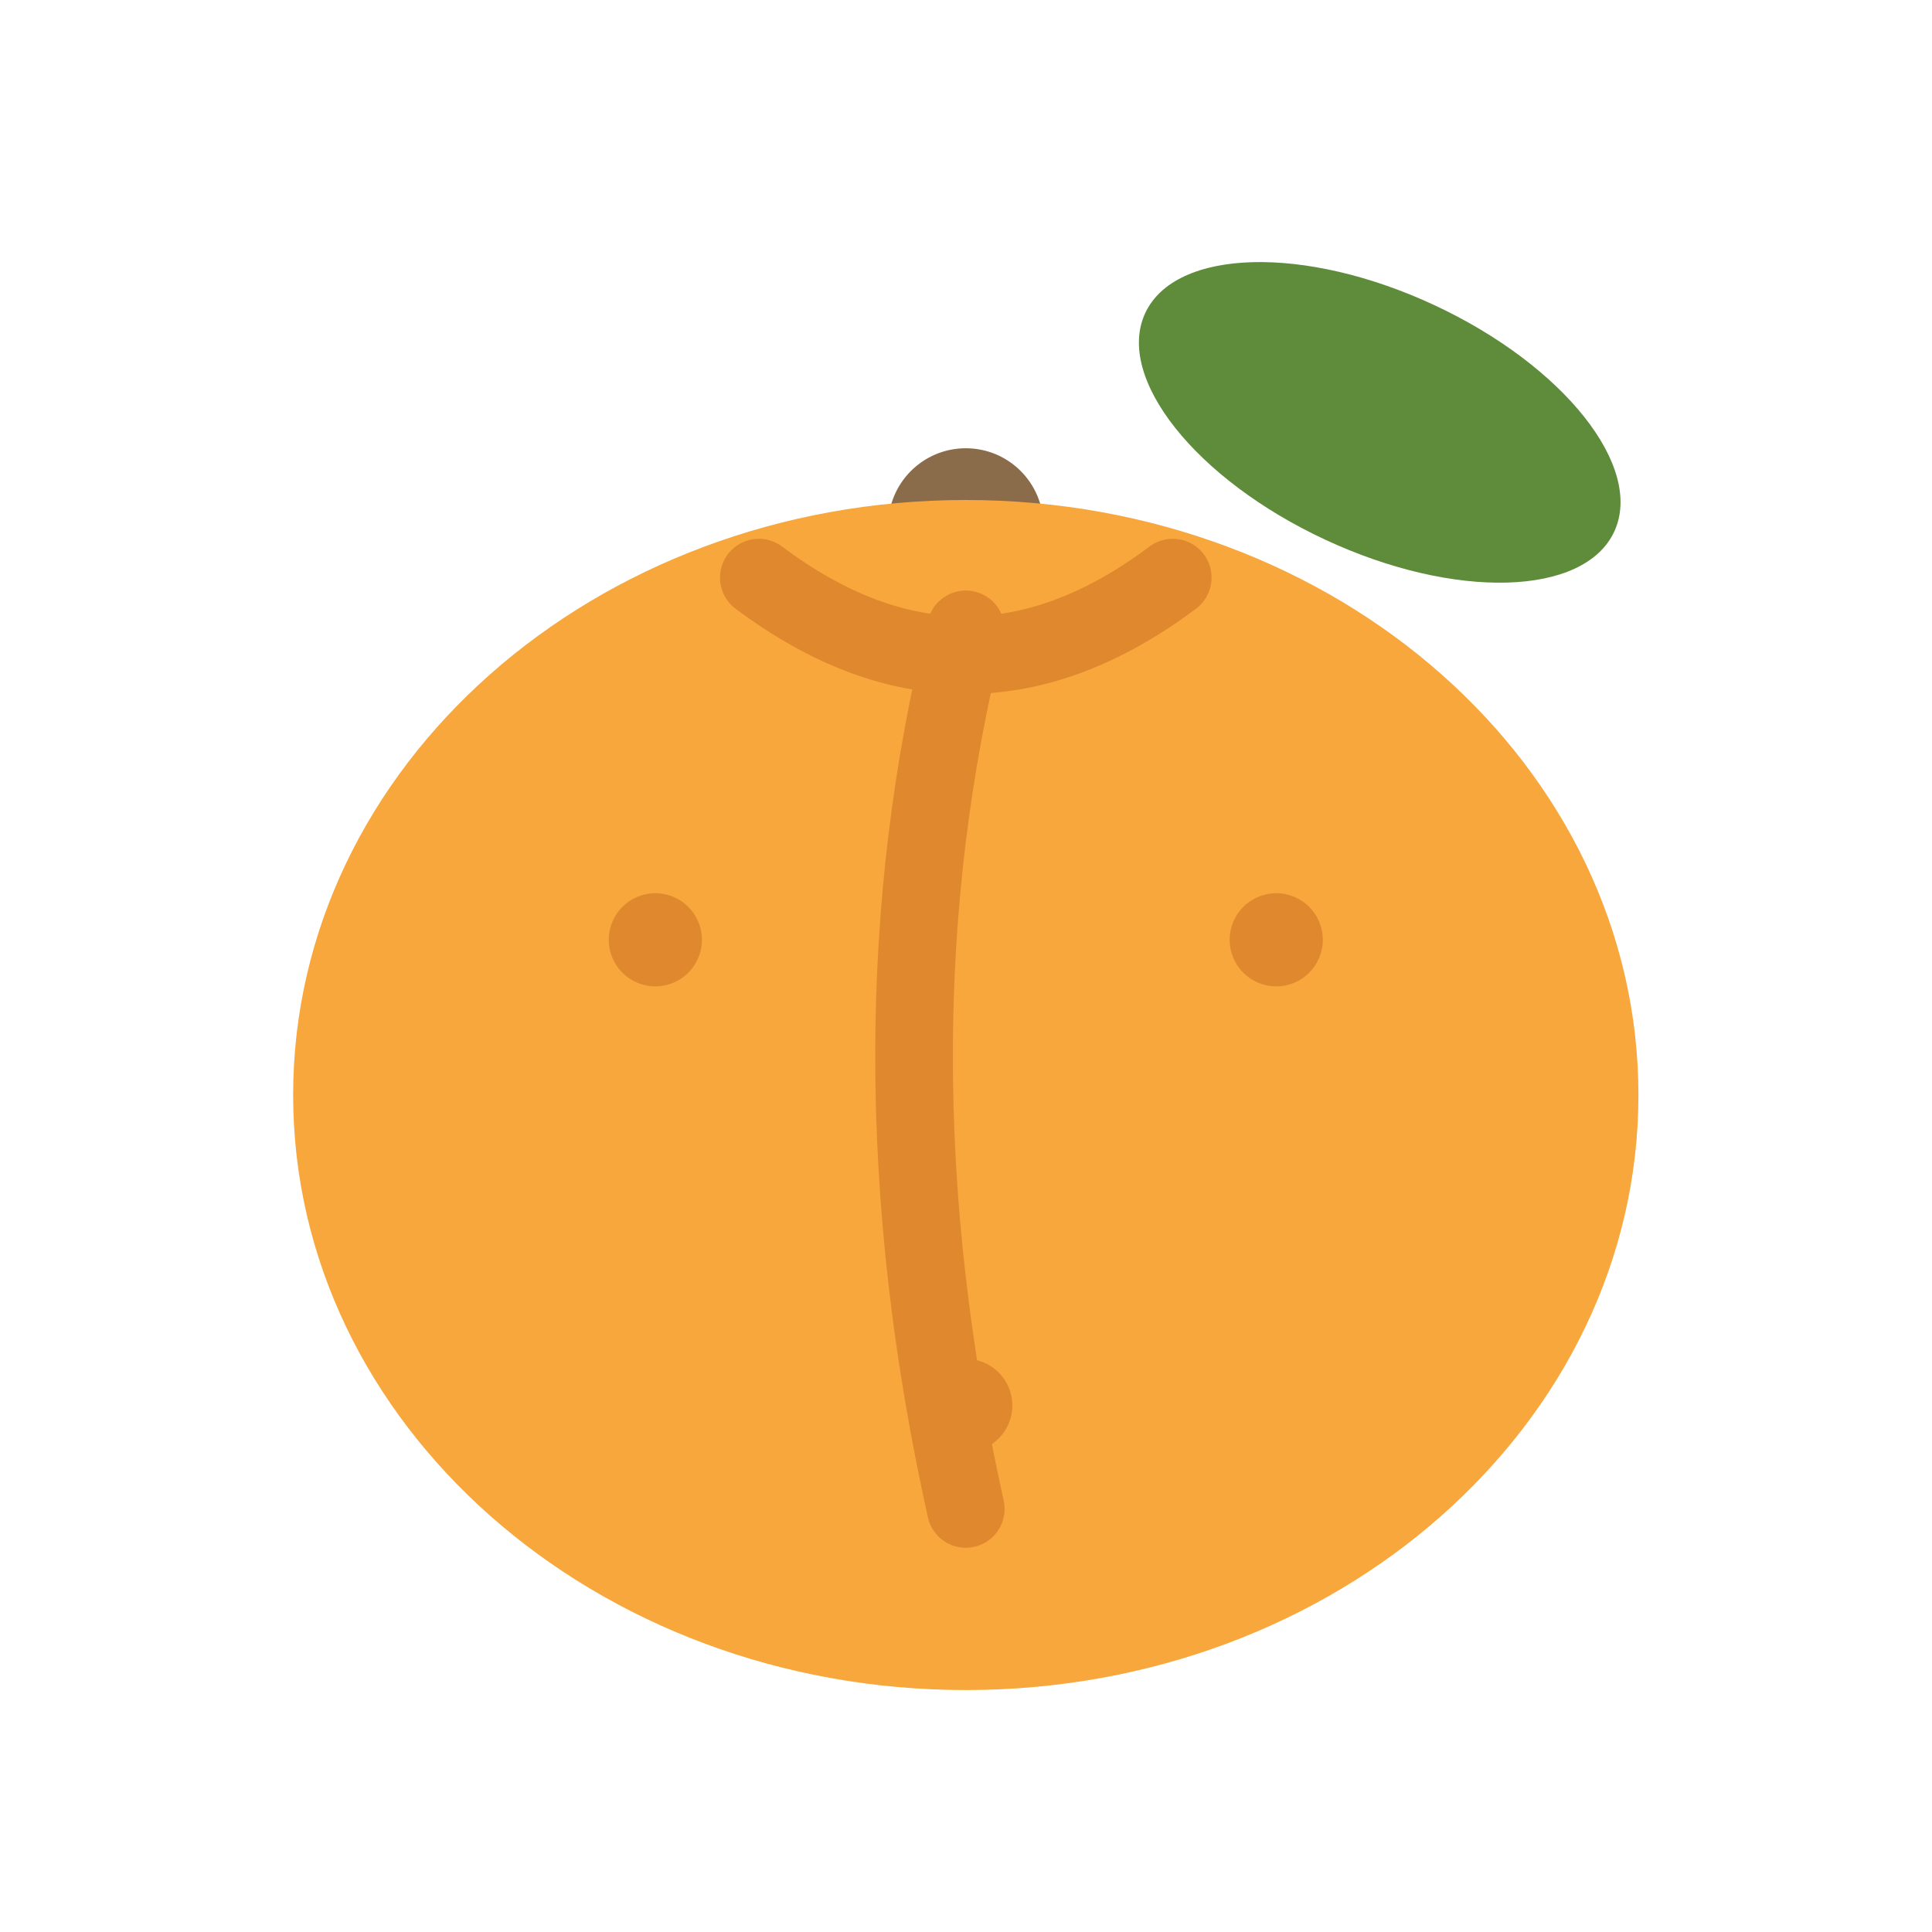
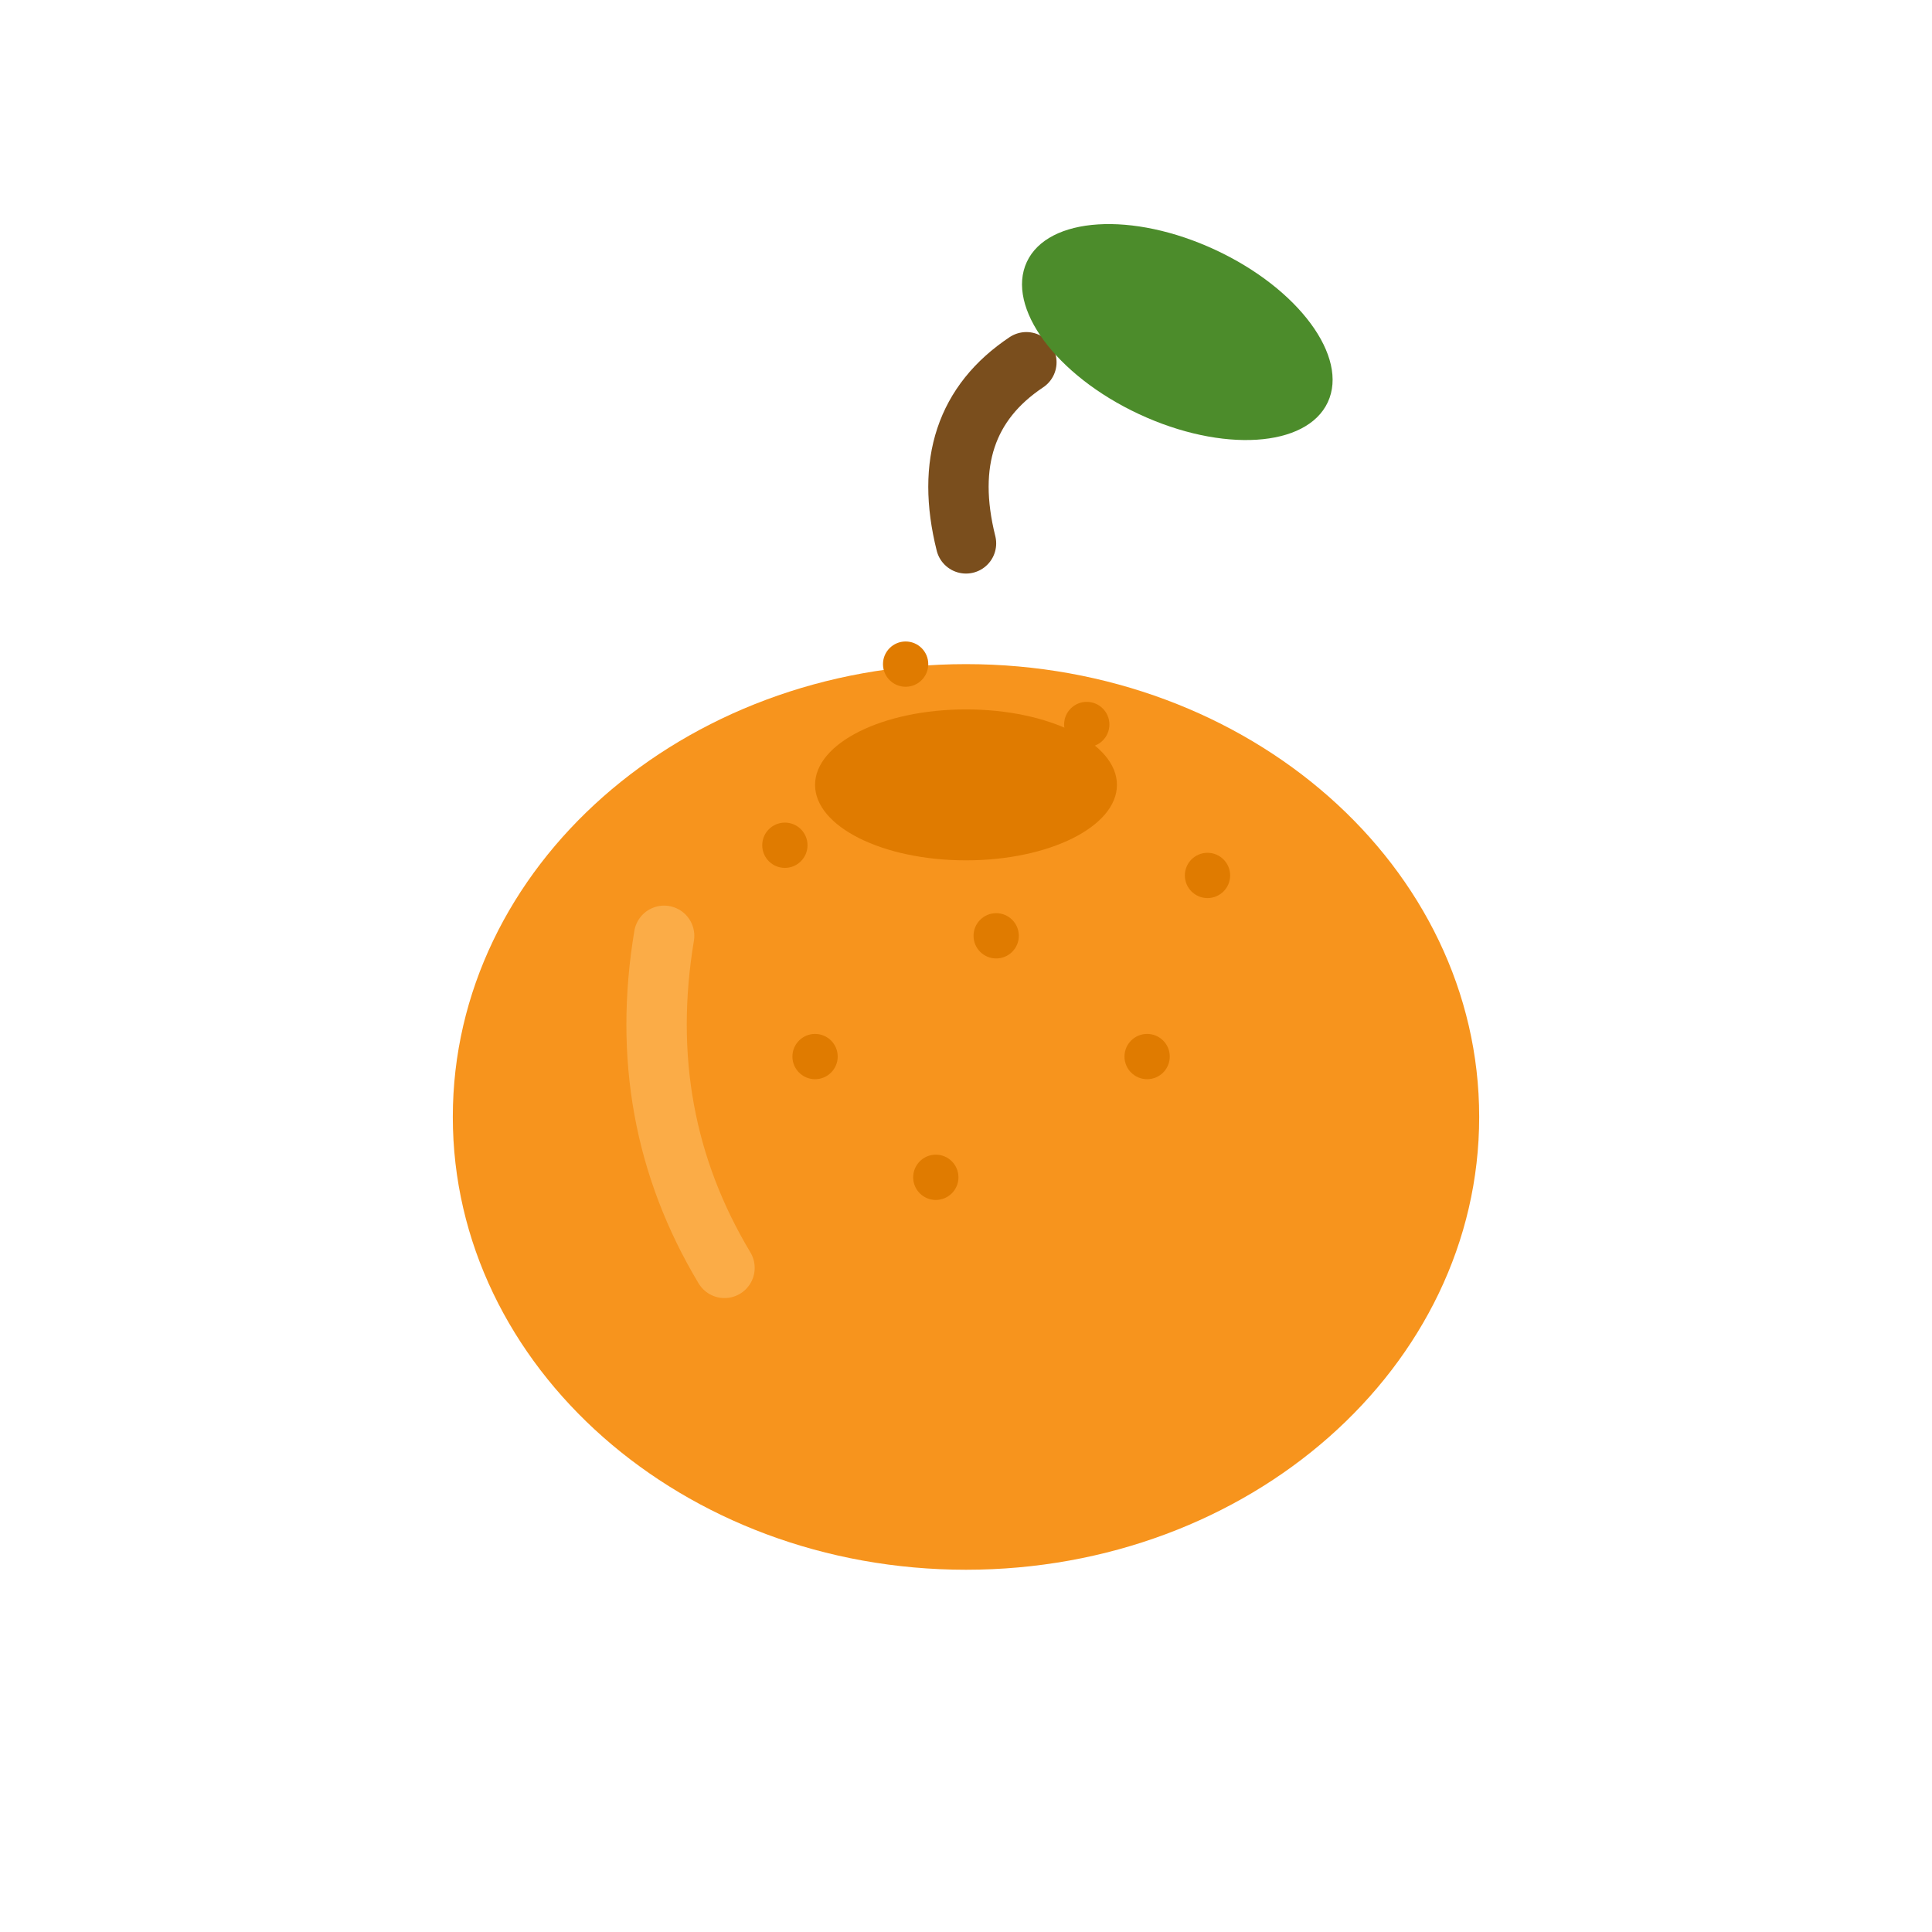
<svg xmlns="http://www.w3.org/2000/svg" viewBox="0 0 128 128">
-   <g transform="translate(-45.71 -50.86) scale(1.714)">
-     <circle cx="64" cy="50" r="3" fill="#8A6B4A" />
-     <ellipse cx="80" cy="46" rx="10" ry="5" transform="rotate(25 80 46)" fill="#5E8C3A" />
-     <ellipse cx="64" cy="72" rx="26" ry="23" fill="#F7A73B" />
-     <path d="M56 52 Q64 58 72 52" fill="none" stroke="#E0882E" stroke-width="3" stroke-linecap="round" />
-     <path d="M64 54 Q60 70 64 88" fill="none" stroke="#E0882E" stroke-width="3" stroke-linecap="round" />
-     <circle cx="52" cy="66" r="1.8" fill="#E0882E" />
-     <circle cx="76" cy="66" r="1.8" fill="#E0882E" />
-     <circle cx="64" cy="84" r="1.8" fill="#E0882E" />
-   </g>
+   <path d="M64 36 Q62 28 68 24" fill="none" stroke="#7A4E1D" stroke-width="4" stroke-linecap="round" />
+   <ellipse cx="78" cy="22" rx="11" ry="6" transform="rotate(25 78 22)" fill="#4C8C2B" />
+   <ellipse cx="64" cy="74" rx="34" ry="30" fill="#F7941D" />
+   <ellipse cx="64" cy="52" rx="10" ry="5" fill="#E07B00" />
+   <path d="M44 62 Q42 74 48 84" fill="none" stroke="#FBAC47" stroke-width="4" stroke-linecap="round" />
+   <circle cx="60" cy="44" r="1.5" fill="#E07B00" />
+   <circle cx="72" cy="48" r="1.5" fill="#E07B00" />
+   <circle cx="52" cy="56" r="1.5" fill="#E07B00" />
+   <circle cx="80" cy="58" r="1.5" fill="#E07B00" />
+   <circle cx="66" cy="62" r="1.5" fill="#E07B00" />
+   <circle cx="54" cy="70" r="1.5" fill="#E07B00" />
+   <circle cx="76" cy="70" r="1.5" fill="#E07B00" />
+   <circle cx="62" cy="78" r="1.5" fill="#E07B00" />
</svg>
